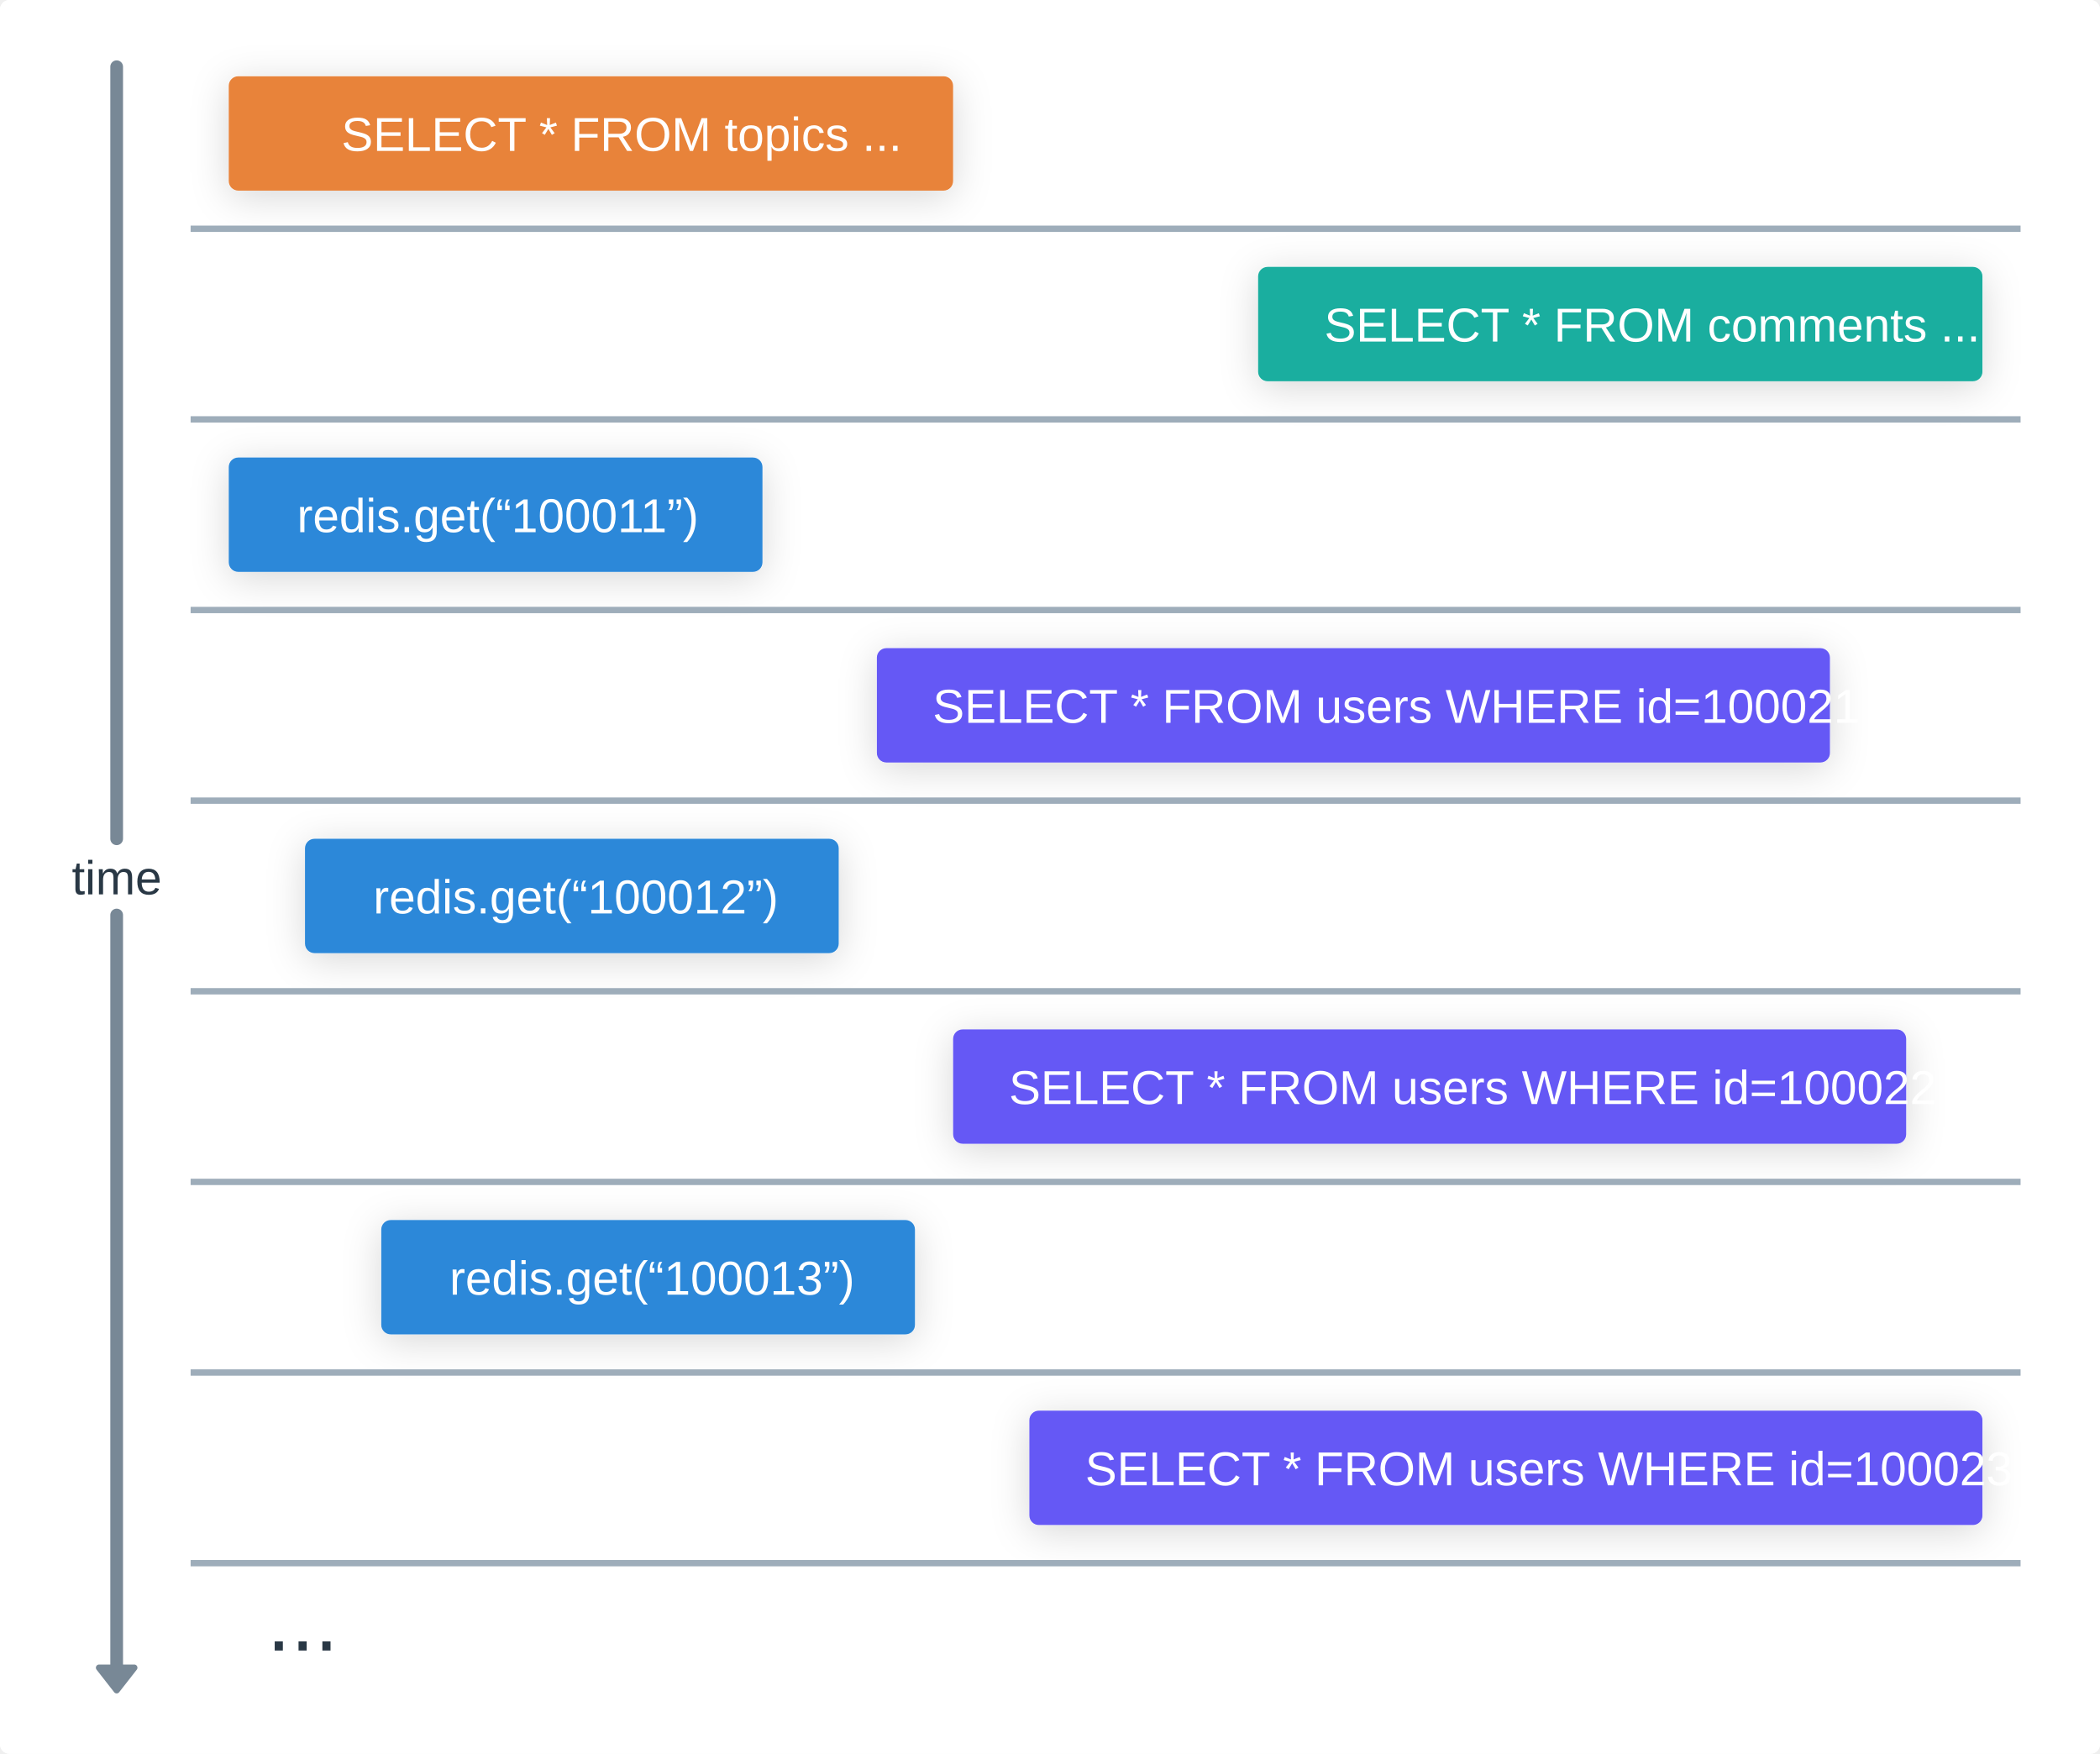
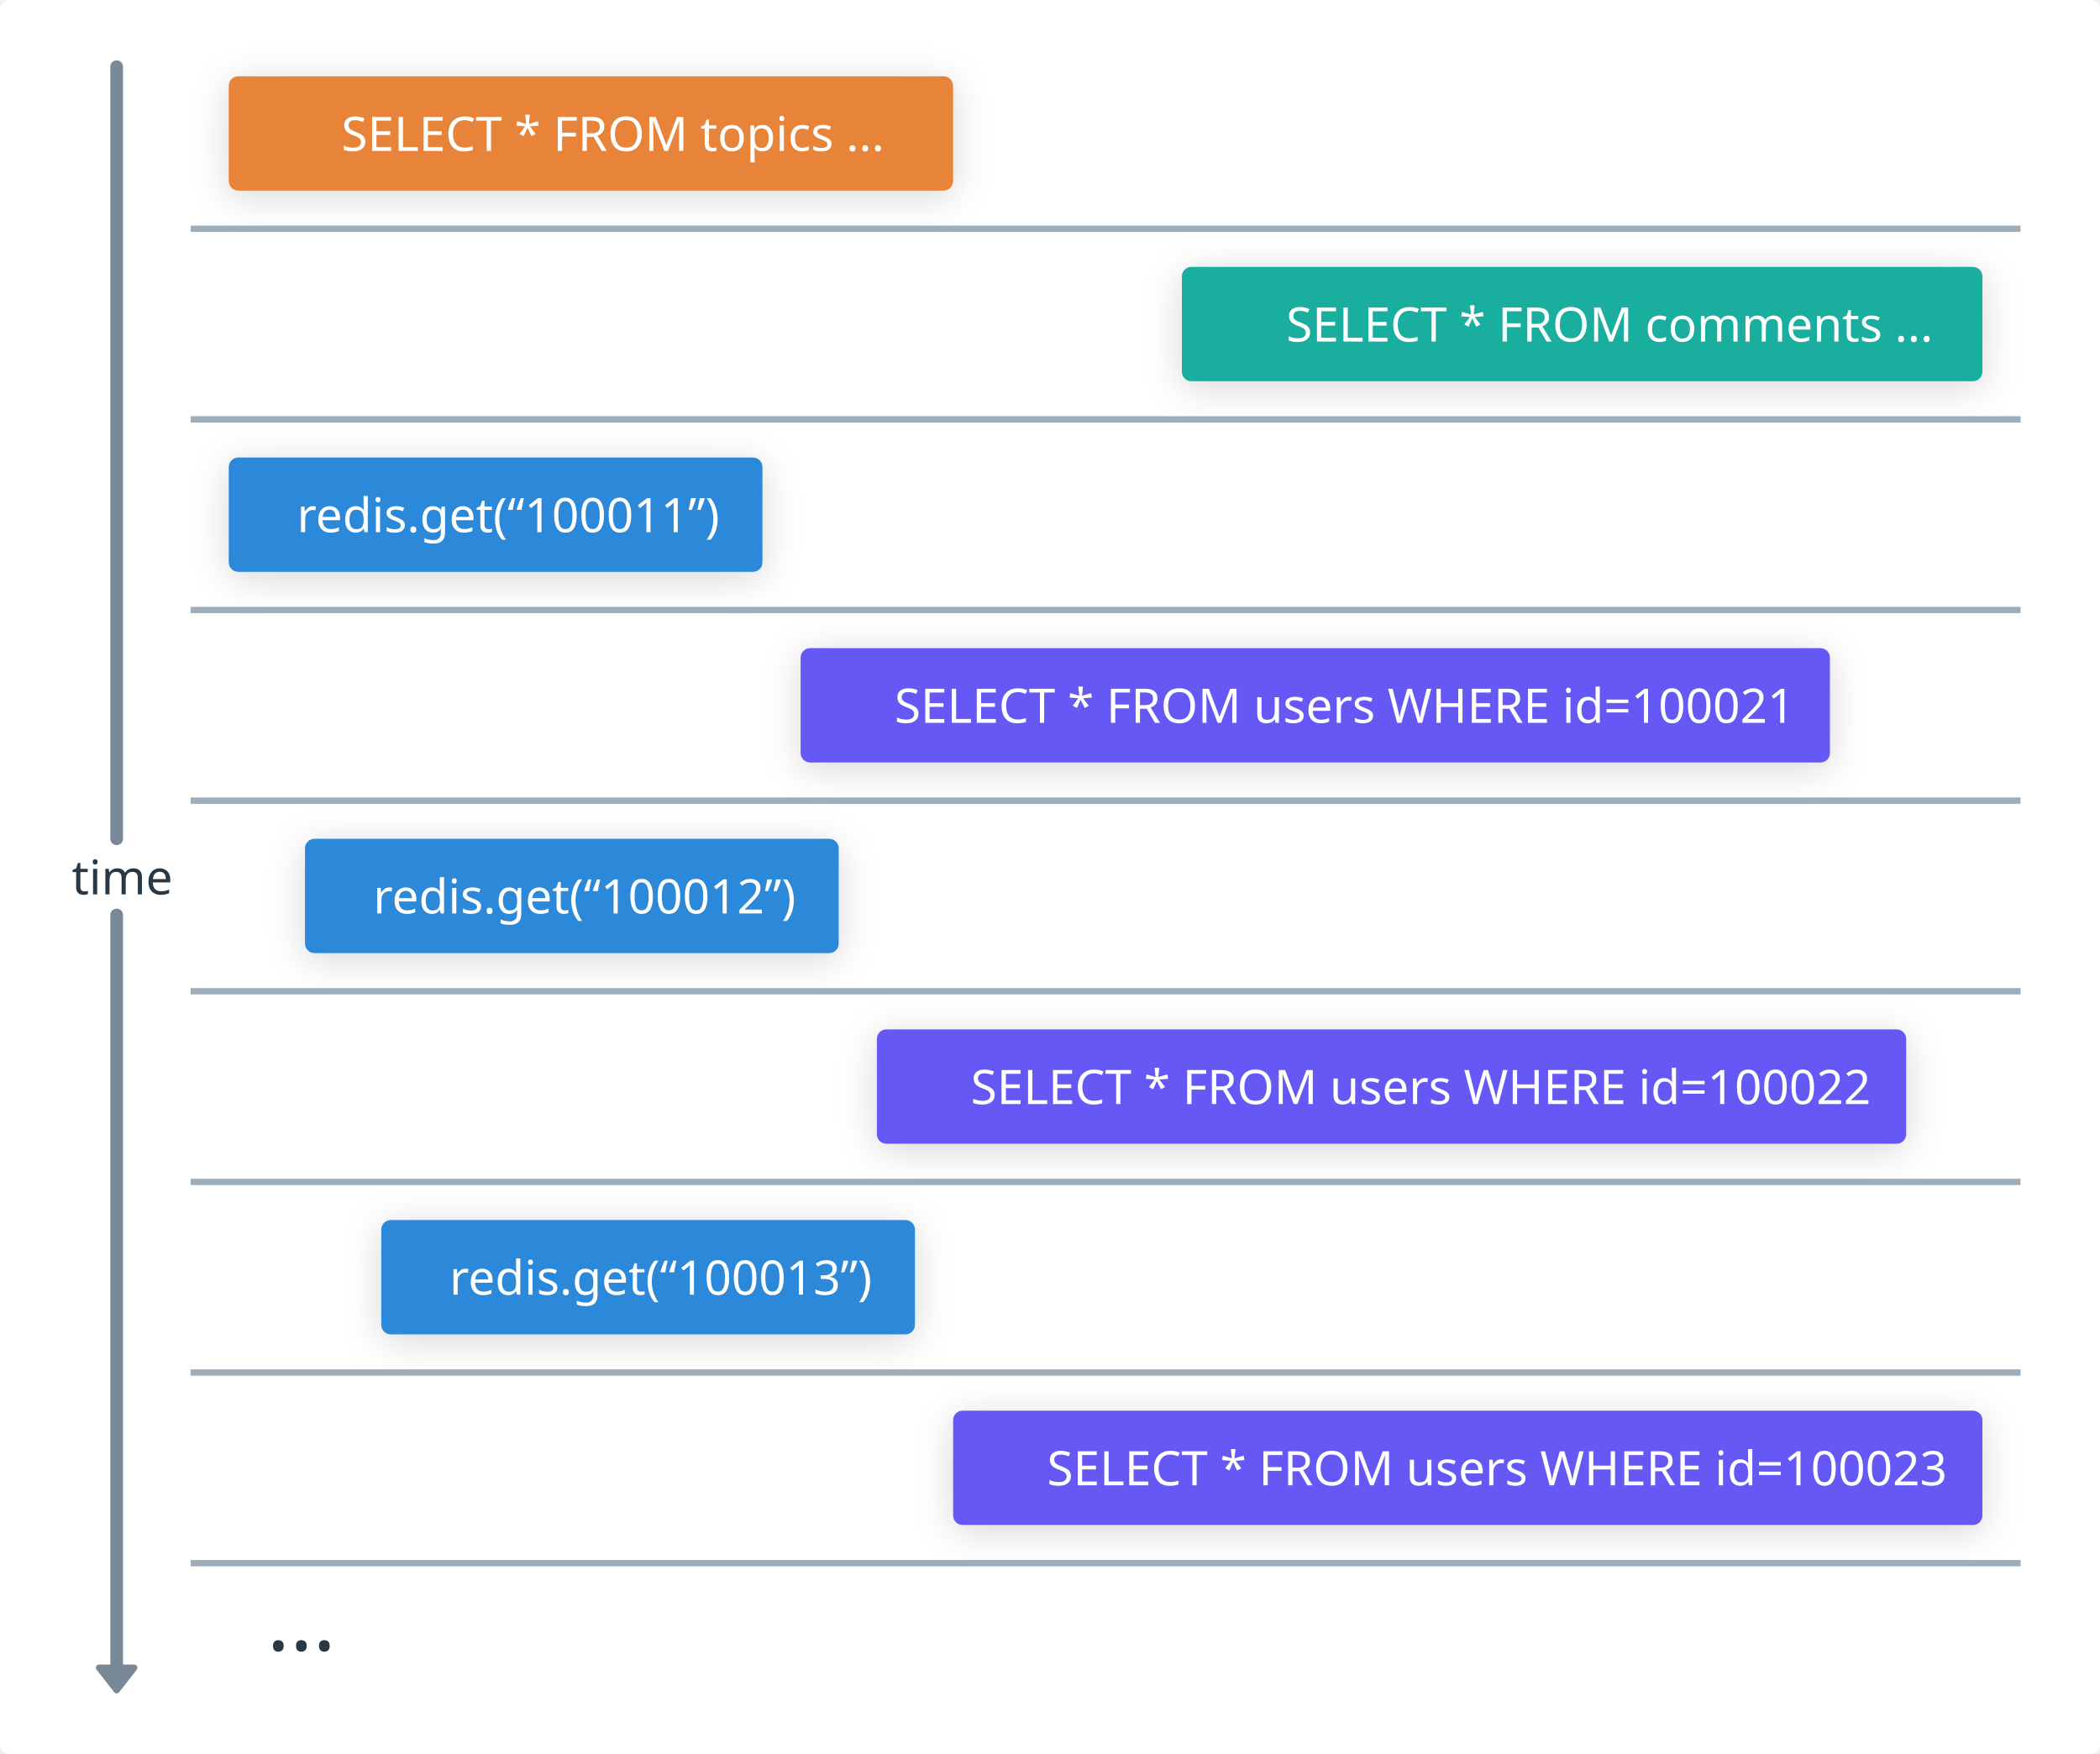
<svg xmlns="http://www.w3.org/2000/svg" version="1.1" viewBox="72 -48 661 552" width="661px" height="552px">
  <defs>
-     <style>* {-webkit-font-smoothing: auto; -moz-osx-font-smoothing: auto;}@media print { svg { width: 100%; height: 100%; } }</style>
+     <style>@font-face{
+     font-family:"DIN Next";
+     font-weight: 400;
+     src:url("https://whimsical.com/fonts/139e8e25-0eea-4cb4-a5d4-79048803e73d.eot?#iefix");
+     src:url("https://whimsical.com/fonts/139e8e25-0eea-4cb4-a5d4-79048803e73d.eot?#iefix") format("eot"),url("https://whimsical.com/fonts/094b15e3-94bd-435b-a595-d40edfde661a.woff2") format("woff2"),url("https://whimsical.com/fonts/7e5fbe11-4858-4bd1-9ec6-a1d9f9d227aa.woff") format("woff"),url("https://whimsical.com/fonts/0f11eff9-9f05-46f5-9703-027c510065d7.ttf") format("truetype"),url("https://whimsical.com/fonts/48b61978-3f30-4274-823c-5cdcd1876918.svg#48b61978-3f30-4274-823c-5cdcd1876918") format("svg");
+ }
+ @font-face{
+     font-family:"DIN Next";
+     font-weight: 400;
+     font-style: italic;
+     src:url("https://whimsical.com/fonts/df24d5e8-5087-42fd-99b1-b16042d666c8.eot?#iefix");
+     src:url("https://whimsical.com/fonts/df24d5e8-5087-42fd-99b1-b16042d666c8.eot?#iefix") format("eot"),url("https://whimsical.com/fonts/46251881-ffe9-4bfb-99c7-d6ce3bebaf3e.woff2") format("woff2"),url("https://whimsical.com/fonts/790ebbf2-62c5-4a32-946f-99d405f9243e.woff") format("woff"),url("https://whimsical.com/fonts/d28199e6-0f4a-42df-97f4-606701c6f75a.ttf") format("truetype"),url("https://whimsical.com/fonts/37a462c0-d86e-492c-b9ab-35e6bd417f6c.svg#37a462c0-d86e-492c-b9ab-35e6bd417f6c") format("svg");
+ }
+ @font-face{
+     font-weight: 500;
+     font-family:"DIN Next";
+     src:url("https://whimsical.com/fonts/c5b058fc-55ce-4e06-a175-5c7d9a7e90f4.eot?#iefix");
+     src:url("https://whimsical.com/fonts/c5b058fc-55ce-4e06-a175-5c7d9a7e90f4.eot?#iefix") format("eot"),url("https://whimsical.com/fonts/7b29ae40-30ff-4f99-a2b9-cde88669fa2f.woff2") format("woff2"),url("https://whimsical.com/fonts/bf73077c-e354-4562-a085-f4703eb1d653.woff") format("woff"),url("https://whimsical.com/fonts/0ffa6947-5317-4d07-b525-14d08a028821.ttf") format("truetype"),url("https://whimsical.com/fonts/9e423e45-5450-4991-a157-dbe6cf61eb4e.svg#9e423e45-5450-4991-a157-dbe6cf61eb4e") format("svg");
+ }
+ @font-face{
+     font-family:"DIN Next";
+     font-weight: 500;
+     font-style: italic;
+     src:url("https://whimsical.com/fonts/9897c008-fd65-48a4-afc7-36de2fea97b9.eot?#iefix");
+     src:url("https://whimsical.com/fonts/9897c008-fd65-48a4-afc7-36de2fea97b9.eot?#iefix") format("eot"),url("https://whimsical.com/fonts/c7717981-647d-4b76-8817-33062e42d11f.woff2") format("woff2"),url("https://whimsical.com/fonts/b852cd4c-1255-40b1-a2be-73a9105b0155.woff") format("woff"),url("https://whimsical.com/fonts/821b00ad-e741-4e2d-af1a-85594367c8a2.ttf") format("truetype"),url("https://whimsical.com/fonts/d3e3b689-a6b0-45f2-b279-f5e194f87409.svg#d3e3b689-a6b0-45f2-b279-f5e194f87409") format("svg");
+ }
+ @font-face{
+     font-weight: 700;
+     font-family:"DIN Next";
+     src:url("https://whimsical.com/fonts/81cd3b08-fd39-4ae3-8d05-9d24709eba84.eot?#iefix");
+     src:url("https://whimsical.com/fonts/81cd3b08-fd39-4ae3-8d05-9d24709eba84.eot?#iefix") format("eot"),url("https://whimsical.com/fonts/31704504-4671-47a6-a61e-397f07410d91.woff2") format("woff2"),url("https://whimsical.com/fonts/b8a280da-481f-44a0-8d9c-1bc64bd7227c.woff") format("woff"),url("https://whimsical.com/fonts/276d122a-0fab-447b-9fc0-5d7fb0eafce2.ttf") format("truetype"),url("https://whimsical.com/fonts/8fb8273a-8213-4928-808b-b5bfaf3fd7e9.svg#8fb8273a-8213-4928-808b-b5bfaf3fd7e9") format("svg");
+ }
+ @font-face{
+     font-family:"DIN Next";
+     font-weight: 700;
+     font-style: italic;
+     src:url("https://whimsical.com/fonts/00cc6df3-ed32-4004-8dd8-1c576600a408.eot?#iefix");
+     src:url("https://whimsical.com/fonts/00cc6df3-ed32-4004-8dd8-1c576600a408.eot?#iefix") format("eot"),url("https://whimsical.com/fonts/4132c4c8-680c-4d6d-9251-a2da38503bbd.woff2") format("woff2"),url("https://whimsical.com/fonts/366401fe-6df4-47be-8f55-8a411cff0dd2.woff") format("woff"),url("https://whimsical.com/fonts/dbe4f7ba-fc16-44a6-a577-571620e9edaf.ttf") format("truetype"),url("https://whimsical.com/fonts/f874edca-ee87-4ccf-8b1d-921fbc3c1c36.svg#f874edca-ee87-4ccf-8b1d-921fbc3c1c36") format("svg");
+ }
+ 
+ @font-face {
+     font-family: 'PFDINMonoPro';
+     src:url('https://whimsical.com/fonts/PFDINMonoPro-Regular.woff') format('woff');
+     font-weight: 400;
+ }
+ @font-face {
+     font-family: 'PFDINMonoPro';
+     src:url('https://whimsical.com/fonts/PFDINMonoPro-Italic.woff') format('woff');
+     font-style: italic;
+     font-weight: 400;
+ }
+ @font-face {
+     font-family: 'PFDINMonoPro';
+     src:url('https://whimsical.com/fonts/PFDINMonoPro-Bold.woff') format('woff');
+     font-weight: 700;
+ }
+ @font-face {
+     font-family: 'PFDINMonoPro';
+     src:url('https://whimsical.com/fonts/PFDINMonoPro-BoldItalic.woff') format('woff');
+     font-style: italic;
+     font-weight: 700;
+ }
+ * {-webkit-font-smoothing: auto; -moz-osx-font-smoothing: auto;}@media print { svg { width: 100%; height: 100%; } }</style>
    <g>
      <filter id="white-fill-shadow" y="-50%" height="200%">
        <feDropShadow dx="0" dy="2" stdDeviation="6" flood-opacity="0.03" flood-color="#000000" />
      </filter>
      <filter id="light-gray-fill-shadow" y="-50%" height="200%">
        <feDropShadow dx="0" dy="2" stdDeviation="6" flood-opacity="0.09" flood-color="#000000" />
      </filter>
      <filter id="yellow-fill-shadow" y="-50%" height="200%">
        <feDropShadow dx="0" dy="2" stdDeviation="6" flood-opacity="0.12" flood-color="#000000" />
      </filter>
      <filter id="fill-shadow" y="-50%" height="200%">
        <feDropShadow dx="0" dy="2" stdDeviation="6" flood-opacity="0.16" flood-color="#000000" />
      </filter>
      <filter id="frame-shadow" y="-50%" height="200%">
        <feDropShadow dx="0" dy="3" stdDeviation="8" flood-opacity="0.06" flood-color="#000000" />
      </filter>
      <filter id="button-shadow" y="-50%" height="200%">
        <feDropShadow dx="0" dy="2" stdDeviation="6" flood-opacity="0.03" flood-color="#000000" />
      </filter>
      <filter id="button-hover-shadow" y="-50%" height="200%">
        <feDropShadow dx="0" dy="2" stdDeviation="6" flood-opacity="0.08" flood-color="#000000" />
      </filter>
      <filter id="badge-shadow" y="-50%" height="200%">
        <feDropShadow dx="0" dy="2" stdDeviation="6" flood-opacity="0.08" flood-color="#000000" />
      </filter>
    </g>
  </defs>
  <g>
    <rect x="72" y="-48" width="661" height="552" rx="3" ry="3" fill="#FFFFFF" filter="url(#white-fill-shadow)" />
    <g>
      <rect x="72" y="-48" width="661" height="552" rx="3" ry="3" fill="#FFFFFF" />
    </g>
    <g>
      <g>
        <rect x="144" y="96" width="168" height="36" rx="3" ry="3" fill="#FFFFFF" filter="url(#fill-shadow)" />
        <g>
          <rect x="144" y="96" width="168" height="36" rx="3" ry="3" fill="#2C88D9" />
          <g class="content">
            <g>
              <g>
                <g>
                  <g>
                    <g />
                    <text fill="#FFFFFF" hover-props="{}">
-                       <tspan x="165.462" y="119.5" font-family="Arial, system-ui, sans-serif" font-size="15" font-style="normal" font-weight="normal">redis.get(“100011”)</tspan>
-                     </text>
-                   </g>
-                 </g>
-               </g>
-             </g>
-           </g>
-         </g>
-       </g>
-       <g>
-         <rect x="468" y="36" width="228" height="36" rx="3" ry="3" fill="#FFFFFF" filter="url(#fill-shadow)" />
-         <g>
-           <rect x="468" y="36" width="228" height="36" rx="3" ry="3" fill="#1AAE9F" />
-           <g class="content">
-             <g>
-               <g>
-                 <g>
-                   <g>
-                     <g />
-                     <text fill="#FFFFFF" hover-props="{}">
-                       <tspan x="488.835" y="59.5" font-family="Arial, system-ui, sans-serif" font-size="15" font-style="normal" font-weight="normal">SELECT * FROM comments ...</tspan>
+                       <tspan x="165.462" y="119.5" font-family="DIN Next, system-ui, sans-serif" font-size="15" font-style="normal" font-weight="normal">redis.get(“100011”)</tspan>
+                     </text>
+                   </g>
+                 </g>
+               </g>
+             </g>
+           </g>
+         </g>
+       </g>
+       <g>
+         <rect x="444" y="36" width="252" height="36" rx="3" ry="3" fill="#FFFFFF" filter="url(#fill-shadow)" />
+         <g>
+           <rect x="444" y="36" width="252" height="36" rx="3" ry="3" fill="#1AAE9F" />
+           <g class="content">
+             <g>
+               <g>
+                 <g>
+                   <g>
+                     <g />
+                     <text fill="#FFFFFF" hover-props="{}">
+                       <tspan x="476.835" y="59.5" font-family="DIN Next, system-ui, sans-serif" font-size="15" font-style="normal" font-weight="normal">SELECT * FROM comments ...</tspan>
                    </text>
                  </g>
                </g>
              </g>
            </g>
          </g>
        </g>
      </g>
      <g>
        <g>
          <path d="M108.722,-27l0,243M108.722,240v240" fill="none" stroke="#788896" stroke-linecap="round" stroke-linejoin="round" stroke-width="4" />
          <polygon points="114.263,476.908 108.722,484 103.181,476.908" fill="#788896" stroke="#788896" stroke-width="2" stroke-linecap="round" stroke-linejoin="round" />
          <g class="content">
            <g>
              <g>
                <g>
                  <g>
                    <g />
                    <text fill="#293845" hover-props="{}">
-                       <tspan x="94.593" y="233.5" font-family="Arial, system-ui, sans-serif" font-size="15" font-style="normal" font-weight="normal">time</tspan>
+                       <tspan x="94.593" y="233.5" font-family="DIN Next, system-ui, sans-serif" font-size="15" font-style="normal" font-weight="normal">time</tspan>
                    </text>
                  </g>
                </g>
              </g>
            </g>
          </g>
        </g>
      </g>
      <g>
        <g class="content">
          <g>
            <g>
              <g>
                <g>
                  <g />
                  <text fill="#293845" hover-props="{}">
-                     <tspan x="156" y="471.5" font-family="Arial, system-ui, sans-serif" font-size="27" font-style="normal" font-weight="normal">...</tspan>
+                     <tspan x="156" y="471.5" font-family="DIN Next, system-ui, sans-serif" font-size="27" font-style="normal" font-weight="normal">...</tspan>
                  </text>
                </g>
              </g>
            </g>
          </g>
        </g>
      </g>
      <g>
        <rect x="144" y="-24" width="228" height="36" rx="3" ry="3" fill="#FFFFFF" filter="url(#fill-shadow)" />
        <g>
          <rect x="144" y="-24" width="228" height="36" rx="3" ry="3" fill="#E8833A" />
          <g class="content">
            <g>
              <g>
                <g>
                  <g>
                    <g />
                    <text fill="#FFFFFF" hover-props="{}">
-                       <tspan x="179.445" y="-0.5" font-family="Arial, system-ui, sans-serif" font-size="15" font-style="normal" font-weight="normal">SELECT * FROM topics ...</tspan>
-                     </text>
-                   </g>
-                 </g>
-               </g>
-             </g>
-           </g>
-         </g>
-       </g>
-       <g>
-         <rect x="348" y="156" width="300" height="36" rx="3" ry="3" fill="#FFFFFF" filter="url(#fill-shadow)" />
-         <g>
-           <rect x="348" y="156" width="300" height="36" rx="3" ry="3" fill="#6558F5" />
-           <g class="content">
-             <g>
-               <g>
-                 <g>
-                   <g>
-                     <g />
-                     <text fill="#FFFFFF" hover-props="{}">
-                       <tspan x="365.564" y="179.5" font-family="Arial, system-ui, sans-serif" font-size="15" font-style="normal" font-weight="normal">SELECT * FROM users WHERE id=100021</tspan>
+                       <tspan x="179.445" y="-0.5" font-family="DIN Next, system-ui, sans-serif" font-size="15" font-style="normal" font-weight="normal">SELECT * FROM topics ...</tspan>
+                     </text>
+                   </g>
+                 </g>
+               </g>
+             </g>
+           </g>
+         </g>
+       </g>
+       <g>
+         <rect x="324" y="156" width="324" height="36" rx="3" ry="3" fill="#FFFFFF" filter="url(#fill-shadow)" />
+         <g>
+           <rect x="324" y="156" width="324" height="36" rx="3" ry="3" fill="#6558F5" />
+           <g class="content">
+             <g>
+               <g>
+                 <g>
+                   <g>
+                     <g />
+                     <text fill="#FFFFFF" hover-props="{}">
+                       <tspan x="353.564" y="179.5" font-family="DIN Next, system-ui, sans-serif" font-size="15" font-style="normal" font-weight="normal">SELECT * FROM users WHERE id=100021</tspan>
                    </text>
                  </g>
                </g>
              </g>
            </g>
          </g>
        </g>
      </g>
      <g>
        <rect x="168" y="216" width="168" height="36" rx="3" ry="3" fill="#FFFFFF" filter="url(#fill-shadow)" />
        <g>
          <rect x="168" y="216" width="168" height="36" rx="3" ry="3" fill="#2C88D9" />
          <g class="content">
            <g>
              <g>
                <g>
                  <g>
                    <g />
                    <text fill="#FFFFFF" hover-props="{}">
-                       <tspan x="189.462" y="239.5" font-family="Arial, system-ui, sans-serif" font-size="15" font-style="normal" font-weight="normal">redis.get(“100012”)</tspan>
-                     </text>
-                   </g>
-                 </g>
-               </g>
-             </g>
-           </g>
-         </g>
-       </g>
-       <g>
-         <rect x="372" y="276" width="300" height="36" rx="3" ry="3" fill="#FFFFFF" filter="url(#fill-shadow)" />
-         <g>
-           <rect x="372" y="276" width="300" height="36" rx="3" ry="3" fill="#6558F5" />
-           <g class="content">
-             <g>
-               <g>
-                 <g>
-                   <g>
-                     <g />
-                     <text fill="#FFFFFF" hover-props="{}">
-                       <tspan x="389.564" y="299.5" font-family="Arial, system-ui, sans-serif" font-size="15" font-style="normal" font-weight="normal">SELECT * FROM users WHERE id=100022</tspan>
+                       <tspan x="189.462" y="239.5" font-family="DIN Next, system-ui, sans-serif" font-size="15" font-style="normal" font-weight="normal">redis.get(“100012”)</tspan>
+                     </text>
+                   </g>
+                 </g>
+               </g>
+             </g>
+           </g>
+         </g>
+       </g>
+       <g>
+         <rect x="348" y="276" width="324" height="36" rx="3" ry="3" fill="#FFFFFF" filter="url(#fill-shadow)" />
+         <g>
+           <rect x="348" y="276" width="324" height="36" rx="3" ry="3" fill="#6558F5" />
+           <g class="content">
+             <g>
+               <g>
+                 <g>
+                   <g>
+                     <g />
+                     <text fill="#FFFFFF" hover-props="{}">
+                       <tspan x="377.564" y="299.5" font-family="DIN Next, system-ui, sans-serif" font-size="15" font-style="normal" font-weight="normal">SELECT * FROM users WHERE id=100022</tspan>
                    </text>
                  </g>
                </g>
              </g>
            </g>
          </g>
        </g>
      </g>
      <g>
        <rect x="192" y="336" width="168" height="36" rx="3" ry="3" fill="#FFFFFF" filter="url(#fill-shadow)" />
        <g>
          <rect x="192" y="336" width="168" height="36" rx="3" ry="3" fill="#2C88D9" />
          <g class="content">
            <g>
              <g>
                <g>
                  <g>
                    <g />
                    <text fill="#FFFFFF" hover-props="{}">
-                       <tspan x="213.462" y="359.5" font-family="Arial, system-ui, sans-serif" font-size="15" font-style="normal" font-weight="normal">redis.get(“100013”)</tspan>
-                     </text>
-                   </g>
-                 </g>
-               </g>
-             </g>
-           </g>
-         </g>
-       </g>
-       <g>
-         <rect x="396" y="396" width="300" height="36" rx="3" ry="3" fill="#FFFFFF" filter="url(#fill-shadow)" />
-         <g>
-           <rect x="396" y="396" width="300" height="36" rx="3" ry="3" fill="#6558F5" />
-           <g class="content">
-             <g>
-               <g>
-                 <g>
-                   <g>
-                     <g />
-                     <text fill="#FFFFFF" hover-props="{}">
-                       <tspan x="413.564" y="419.5" font-family="Arial, system-ui, sans-serif" font-size="15" font-style="normal" font-weight="normal">SELECT * FROM users WHERE id=100023</tspan>
+                       <tspan x="213.462" y="359.5" font-family="DIN Next, system-ui, sans-serif" font-size="15" font-style="normal" font-weight="normal">redis.get(“100013”)</tspan>
+                     </text>
+                   </g>
+                 </g>
+               </g>
+             </g>
+           </g>
+         </g>
+       </g>
+       <g>
+         <rect x="372" y="396" width="324" height="36" rx="3" ry="3" fill="#FFFFFF" filter="url(#fill-shadow)" />
+         <g>
+           <rect x="372" y="396" width="324" height="36" rx="3" ry="3" fill="#6558F5" />
+           <g class="content">
+             <g>
+               <g>
+                 <g>
+                   <g>
+                     <g />
+                     <text fill="#FFFFFF" hover-props="{}">
+                       <tspan x="401.564" y="419.5" font-family="DIN Next, system-ui, sans-serif" font-size="15" font-style="normal" font-weight="normal">SELECT * FROM users WHERE id=100023</tspan>
                    </text>
                  </g>
                </g>
              </g>
            </g>
          </g>
        </g>
      </g>
      <g>
        <g>
          <line x1="132" y1="24" x2="708" y2="24" stroke="#9EADBA" stroke-width="2" />
        </g>
      </g>
      <g>
        <g>
          <line x1="132" y1="84" x2="708" y2="84" stroke="#9EADBA" stroke-width="2" />
        </g>
      </g>
      <g>
        <g>
          <line x1="132" y1="144" x2="708" y2="144" stroke="#9EADBA" stroke-width="2" />
        </g>
      </g>
      <g>
        <g>
          <line x1="132" y1="204" x2="708" y2="204" stroke="#9EADBA" stroke-width="2" />
        </g>
      </g>
      <g>
        <g>
          <line x1="132" y1="264" x2="708" y2="264" stroke="#9EADBA" stroke-width="2" />
        </g>
      </g>
      <g>
        <g>
          <line x1="132" y1="324" x2="708" y2="324" stroke="#9EADBA" stroke-width="2" />
        </g>
      </g>
      <g>
        <g>
          <line x1="132" y1="384" x2="708" y2="384" stroke="#9EADBA" stroke-width="2" />
        </g>
      </g>
      <g>
        <g>
          <line x1="132" y1="444" x2="708" y2="444" stroke="#9EADBA" stroke-width="2" />
        </g>
      </g>
    </g>
  </g>
</svg>
